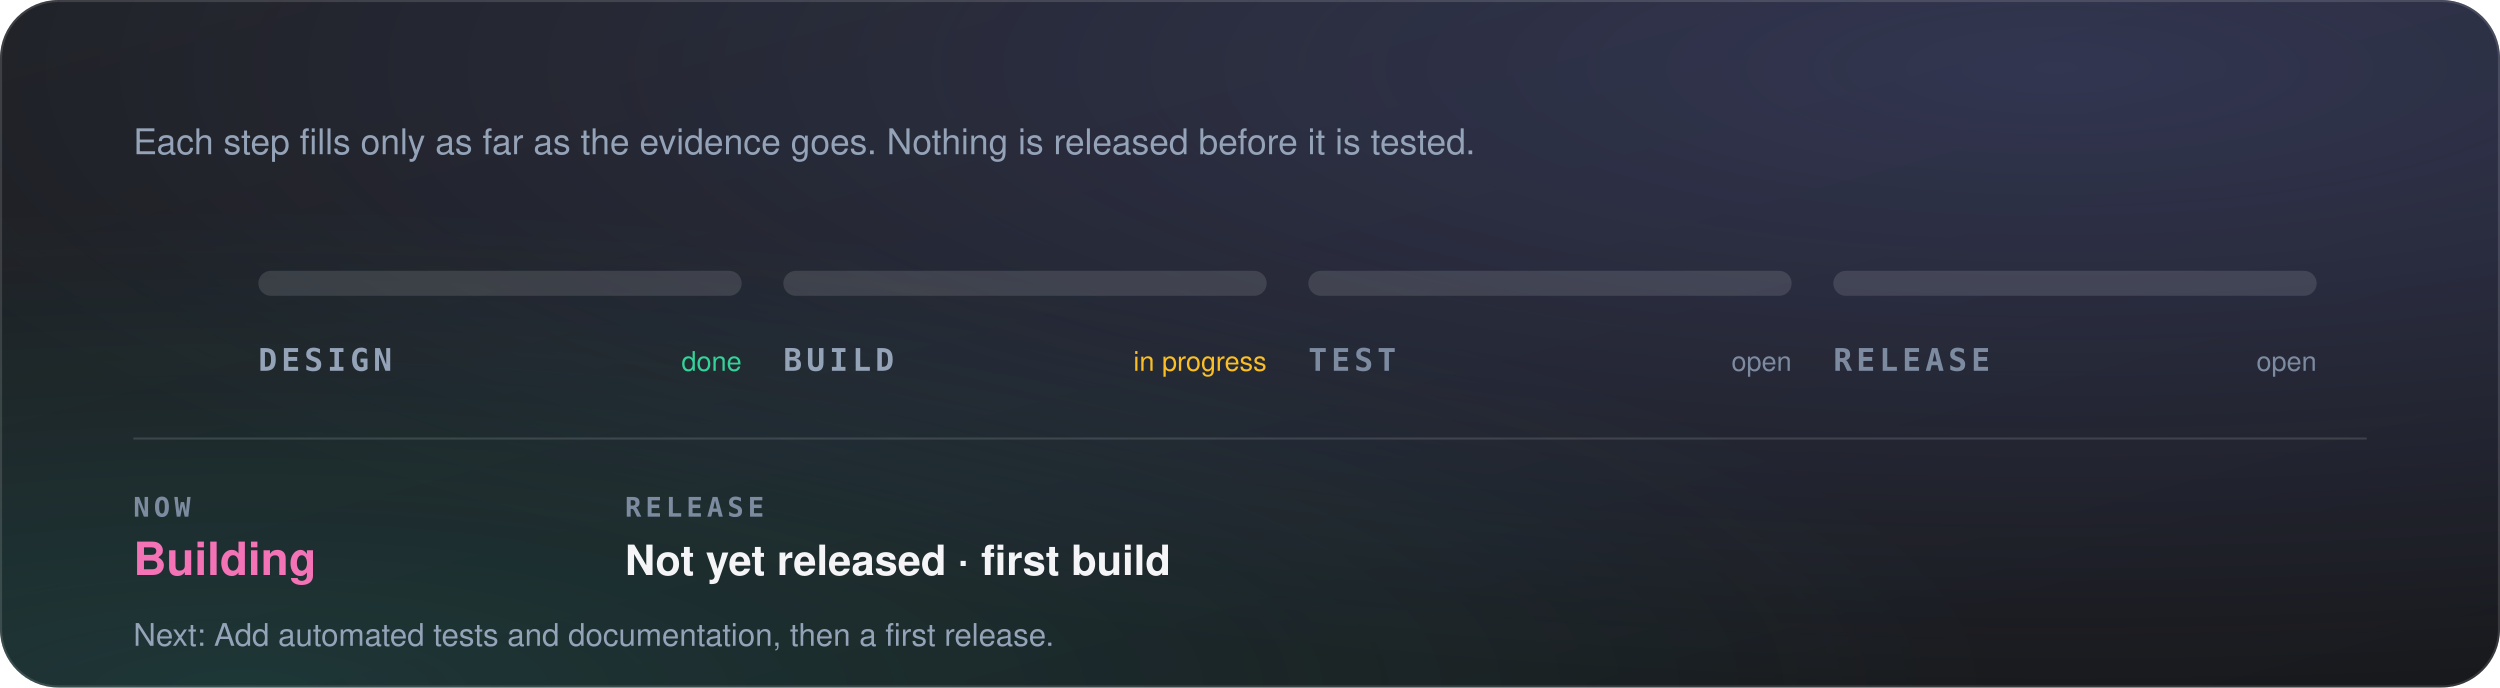
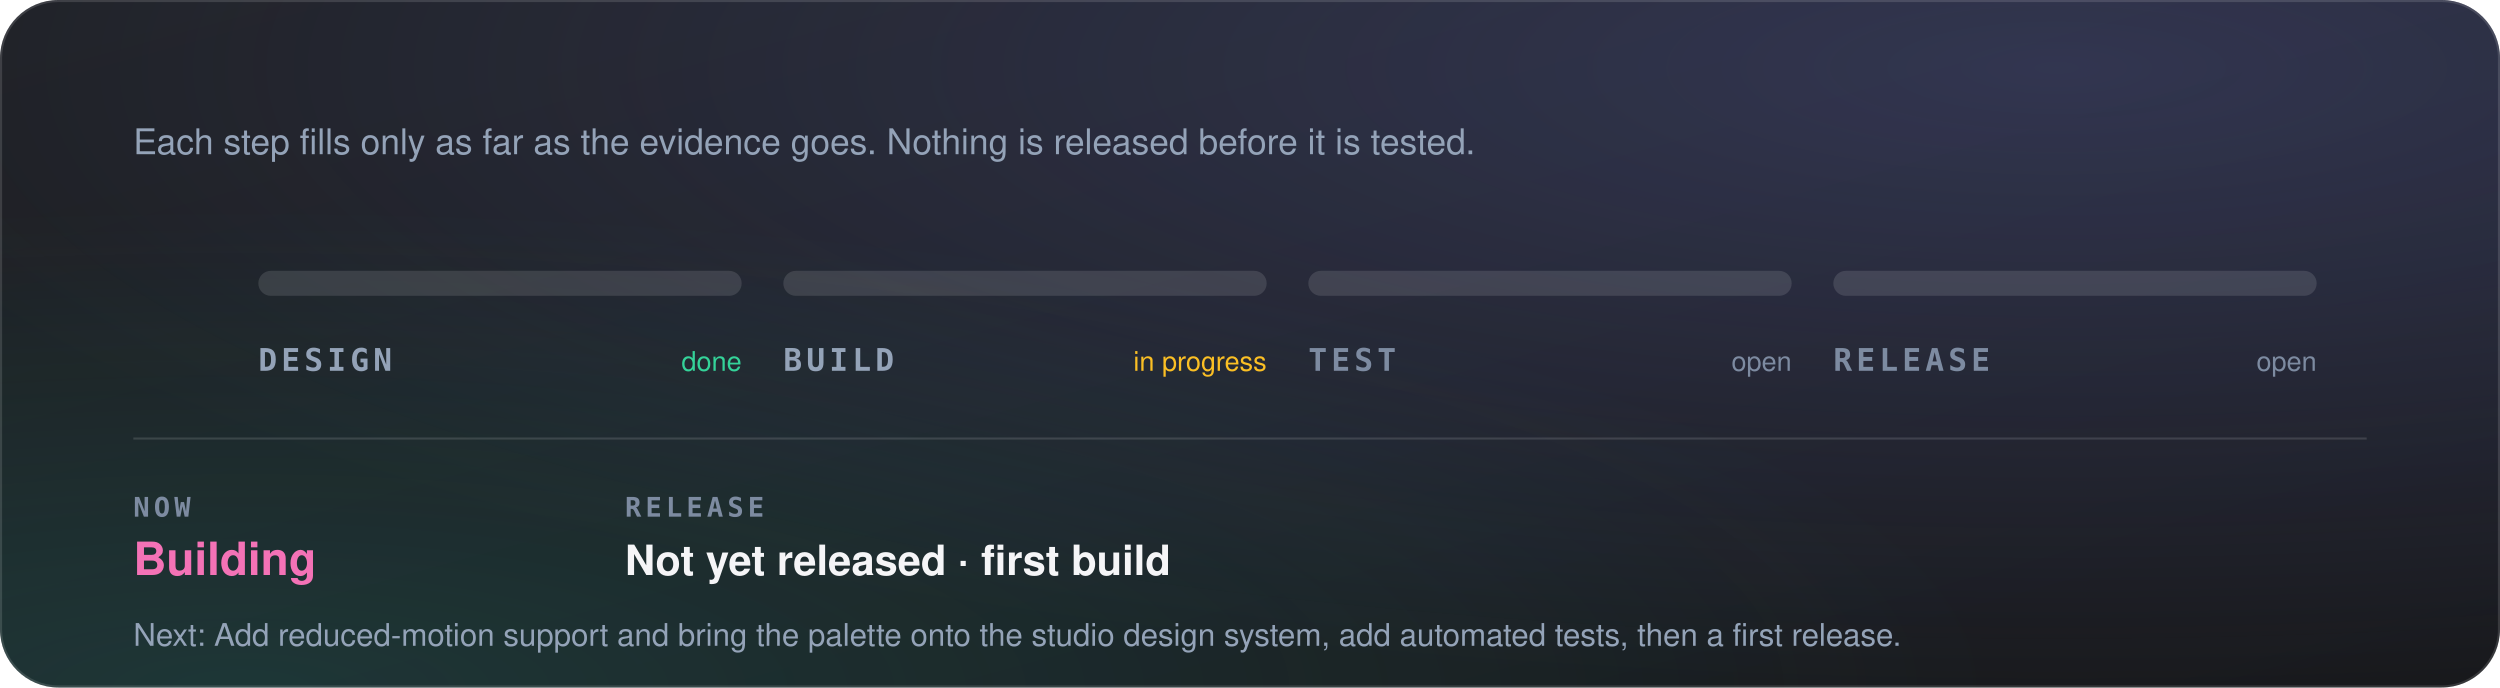
- <svg xmlns="http://www.w3.org/2000/svg" viewBox="0 0 1200 330" width="1200" height="330" role="img" aria-label="Where it stands: now Building; release Not yet released · first build; next Add automated tests and documentation, then a first release.">
+ <svg xmlns="http://www.w3.org/2000/svg" viewBox="0 0 1200 330" width="1200" height="330" role="img" aria-label="Where it stands: now Building; release Not yet released · first build; next Add reduced-motion support and bring the palette onto the studio design system, add automated tests, then a first release.">
  <style>.f0{transform-origin:124px 0;transform:scaleX(0);animation:f0 9s infinite}@keyframes f0{0%,0.0%{transform:scaleX(0)}11.1%,90%{transform:scaleX(1)}100%{transform:scaleX(0)}}@media (prefers-reduced-motion: reduce){.f0{transform:scaleX(1)!important}}.f1{transform-origin:376px 0;transform:scaleX(0);animation:f1 9s infinite}@keyframes f1{0%,13.3%{transform:scaleX(0)}24.4%,90%{transform:scaleX(0.5)}100%{transform:scaleX(0)}}@media (prefers-reduced-motion: reduce){.f1{transform:scaleX(0.5)!important}}.f2{transform-origin:628px 0;transform:scaleX(0);animation:f2 9s infinite}@keyframes f2{0%,26.7%{transform:scaleX(0)}37.8%,90%{transform:scaleX(0)}100%{transform:scaleX(0)}}@media (prefers-reduced-motion: reduce){.f2{transform:scaleX(0)!important}}.f3{transform-origin:880px 0;transform:scaleX(0);animation:f3 9s infinite}@keyframes f3{0%,40.0%{transform:scaleX(0)}51.1%,90%{transform:scaleX(0)}100%{transform:scaleX(0)}}@media (prefers-reduced-motion: reduce){.f3{transform:scaleX(0)!important}}@media (prefers-reduced-motion: reduce){*{animation-duration:1ms!important;animation-delay:0s!important;animation-iteration-count:1!important;animation-fill-mode:forwards!important}}</style>
  <defs>
    <linearGradient id="bg" x1="0" y1="0" x2="1" y2="1">
      <stop offset="0" stop-color="#1f2125" />
      <stop offset="1" stop-color="#18191c" />
    </linearGradient>
    <linearGradient id="accent" x1="0" y1="0" x2="1" y2="0">
      <stop offset="0" stop-color="#2dd4bf" />
      <stop offset=".5" stop-color="#818cf8" />
      <stop offset="1" stop-color="#c084fc" />
    </linearGradient>
    <radialGradient id="glow" cx=".82" cy=".1" r=".9">
      <stop offset="0" stop-color="#818cf8" stop-opacity=".22" />
      <stop offset="1" stop-color="#818cf8" stop-opacity="0" />
    </radialGradient>
    <radialGradient id="glow2" cx=".1" cy="1" r=".7">
      <stop offset="0" stop-color="#2dd4bf" stop-opacity=".14" />
      <stop offset="1" stop-color="#2dd4bf" stop-opacity="0" />
    </radialGradient>
  </defs>
  <rect width="1200" height="330" rx="28" fill="url(#bg)" />
  <rect width="1200" height="330" rx="28" fill="url(#glow)" />
  <rect width="1200" height="330" rx="28" fill="url(#glow2)" />
  <rect x=".5" y=".5" width="1199" height="329" rx="27.5" fill="none" stroke="rgba(255,255,255,0.13)" />
  <text x="64" y="74" font-family="-apple-system, BlinkMacSystemFont, 'Segoe UI', Helvetica, Arial, sans-serif" font-size="17" font-weight="400" fill="#94a3b8" text-anchor="start" letter-spacing="0">Each step fills only as far as the evidence goes. Nothing is released before it is tested.</text>
  <rect x="124" y="130" width="232" height="12" rx="6" fill="rgba(255,255,255,.12)" />
  <rect class="f0" x="124" y="130" width="232" height="12" rx="6" fill="#34d399" />
  <text x="124" y="178" font-family="SFMono-Regular, Menlo, Consolas, monospace" font-size="15" font-weight="600" fill="#94a3b8" text-anchor="start" letter-spacing="2">DESIGN</text>
  <text x="356" y="178" font-family="-apple-system, BlinkMacSystemFont, 'Segoe UI', Helvetica, Arial, sans-serif" font-size="13" font-weight="500" fill="#34d399" text-anchor="end" letter-spacing="0">done</text>
  <rect x="376" y="130" width="232" height="12" rx="6" fill="rgba(255,255,255,.12)" />
  <rect class="f1" x="376" y="130" width="232" height="12" rx="6" fill="#fbbf24" />
  <text x="376" y="178" font-family="SFMono-Regular, Menlo, Consolas, monospace" font-size="15" font-weight="600" fill="#94a3b8" text-anchor="start" letter-spacing="2">BUILD</text>
  <text x="608" y="178" font-family="-apple-system, BlinkMacSystemFont, 'Segoe UI', Helvetica, Arial, sans-serif" font-size="13" font-weight="500" fill="#fbbf24" text-anchor="end" letter-spacing="0">in progress</text>
  <rect x="628" y="130" width="232" height="12" rx="6" fill="rgba(255,255,255,.12)" />
  <text x="628" y="178" font-family="SFMono-Regular, Menlo, Consolas, monospace" font-size="15" font-weight="600" fill="#7d8ba1" text-anchor="start" letter-spacing="2">TEST</text>
  <text x="860" y="178" font-family="-apple-system, BlinkMacSystemFont, 'Segoe UI', Helvetica, Arial, sans-serif" font-size="13" font-weight="500" fill="#7d8ba1" text-anchor="end" letter-spacing="0">open</text>
  <rect x="880" y="130" width="232" height="12" rx="6" fill="rgba(255,255,255,.12)" />
  <text x="880" y="178" font-family="SFMono-Regular, Menlo, Consolas, monospace" font-size="15" font-weight="600" fill="#7d8ba1" text-anchor="start" letter-spacing="2">RELEASE</text>
  <text x="1112" y="178" font-family="-apple-system, BlinkMacSystemFont, 'Segoe UI', Helvetica, Arial, sans-serif" font-size="13" font-weight="500" fill="#7d8ba1" text-anchor="end" letter-spacing="0">open</text>
  <rect x="64" y="210" width="1072" height="1" fill="rgba(255,255,255,0.13)" />
  <text x="64" y="248" font-family="SFMono-Regular, Menlo, Consolas, monospace" font-size="13" font-weight="600" fill="#7d8ba1" text-anchor="start" letter-spacing="2">NOW</text>
  <text x="64" y="276" font-family="-apple-system, BlinkMacSystemFont, 'Segoe UI', Helvetica, Arial, sans-serif" font-size="22" font-weight="700" fill="#f472b6" text-anchor="start" letter-spacing="0">Building</text>
  <text x="300" y="248" font-family="SFMono-Regular, Menlo, Consolas, monospace" font-size="13" font-weight="600" fill="#7d8ba1" text-anchor="start" letter-spacing="2">RELEASE</text>
  <text x="300" y="276" font-family="-apple-system, BlinkMacSystemFont, 'Segoe UI', Helvetica, Arial, sans-serif" font-size="20" font-weight="600" fill="#f5f5f7" text-anchor="start" letter-spacing="0">Not yet released · first build</text>
-   <text x="64" y="310" font-family="-apple-system, BlinkMacSystemFont, 'Segoe UI', Helvetica, Arial, sans-serif" font-size="15" font-weight="400" fill="#94a3b8" text-anchor="start" letter-spacing="0">Next: Add automated tests and documentation, then a first release.</text>
+   <text x="64" y="310" font-family="-apple-system, BlinkMacSystemFont, 'Segoe UI', Helvetica, Arial, sans-serif" font-size="15" font-weight="400" fill="#94a3b8" text-anchor="start" letter-spacing="0">Next: Add reduced-motion support and bring the palette onto the studio design system, add automated tests, then a first release.</text>
</svg>
